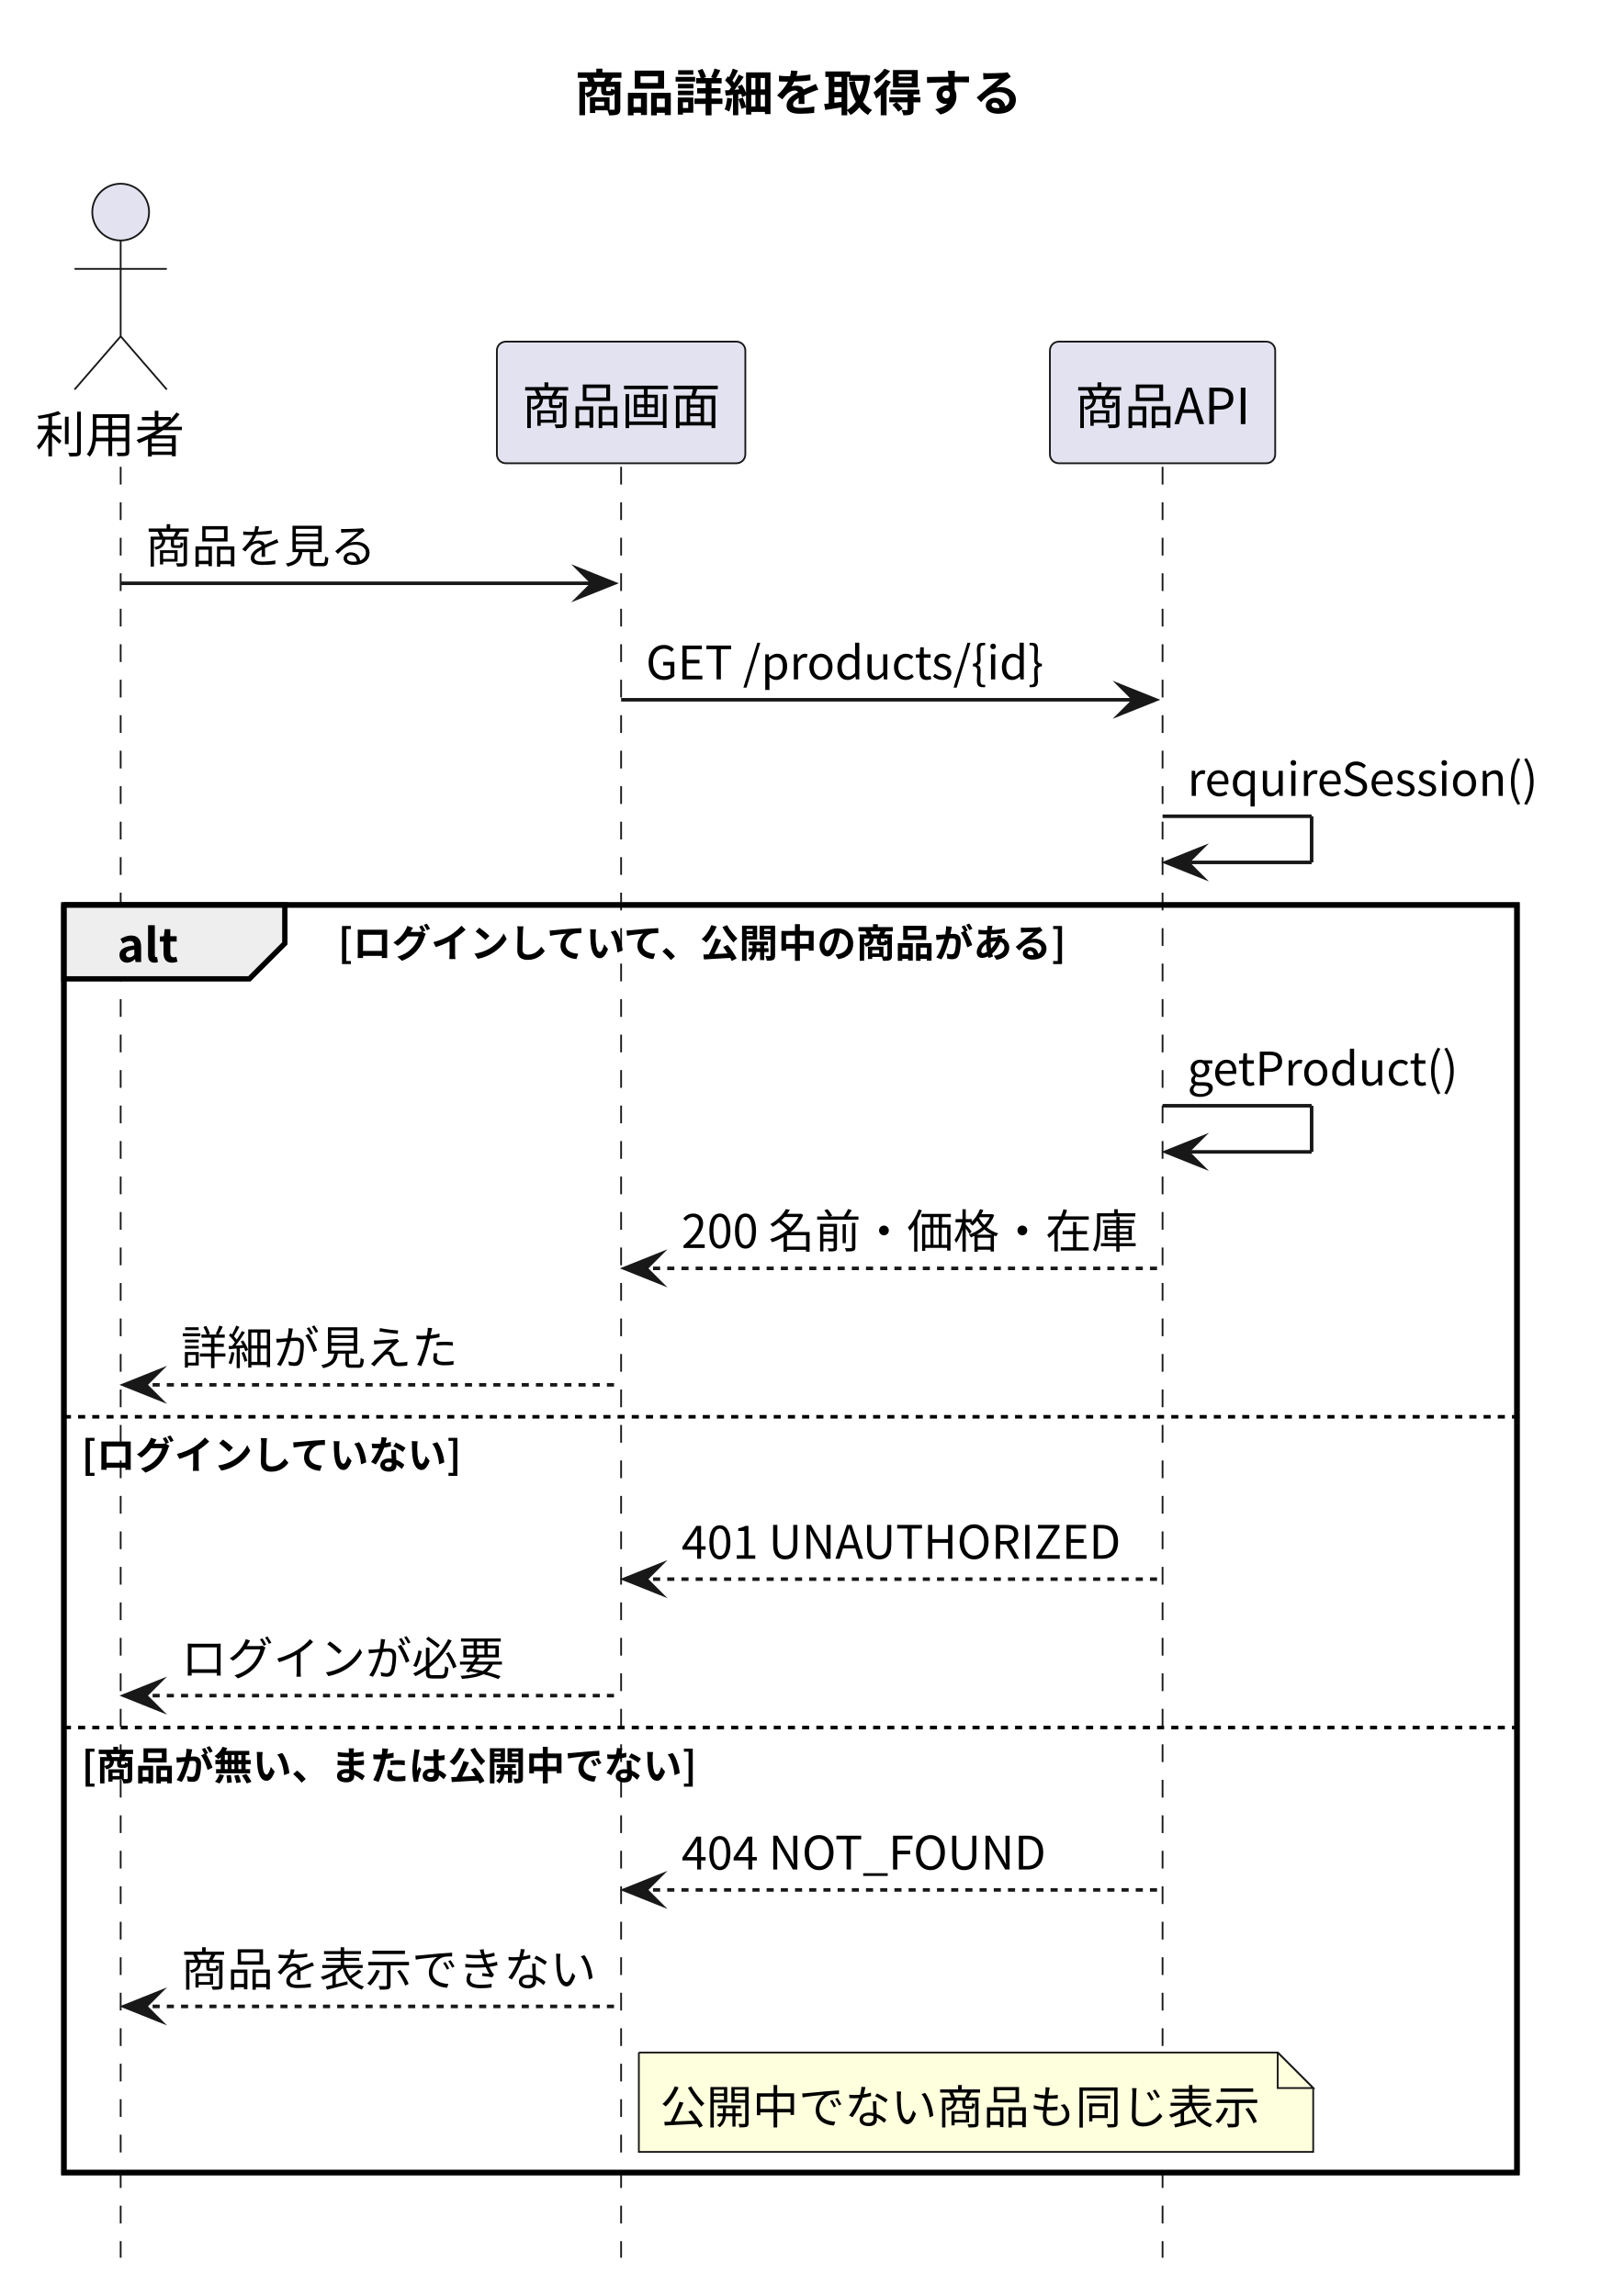
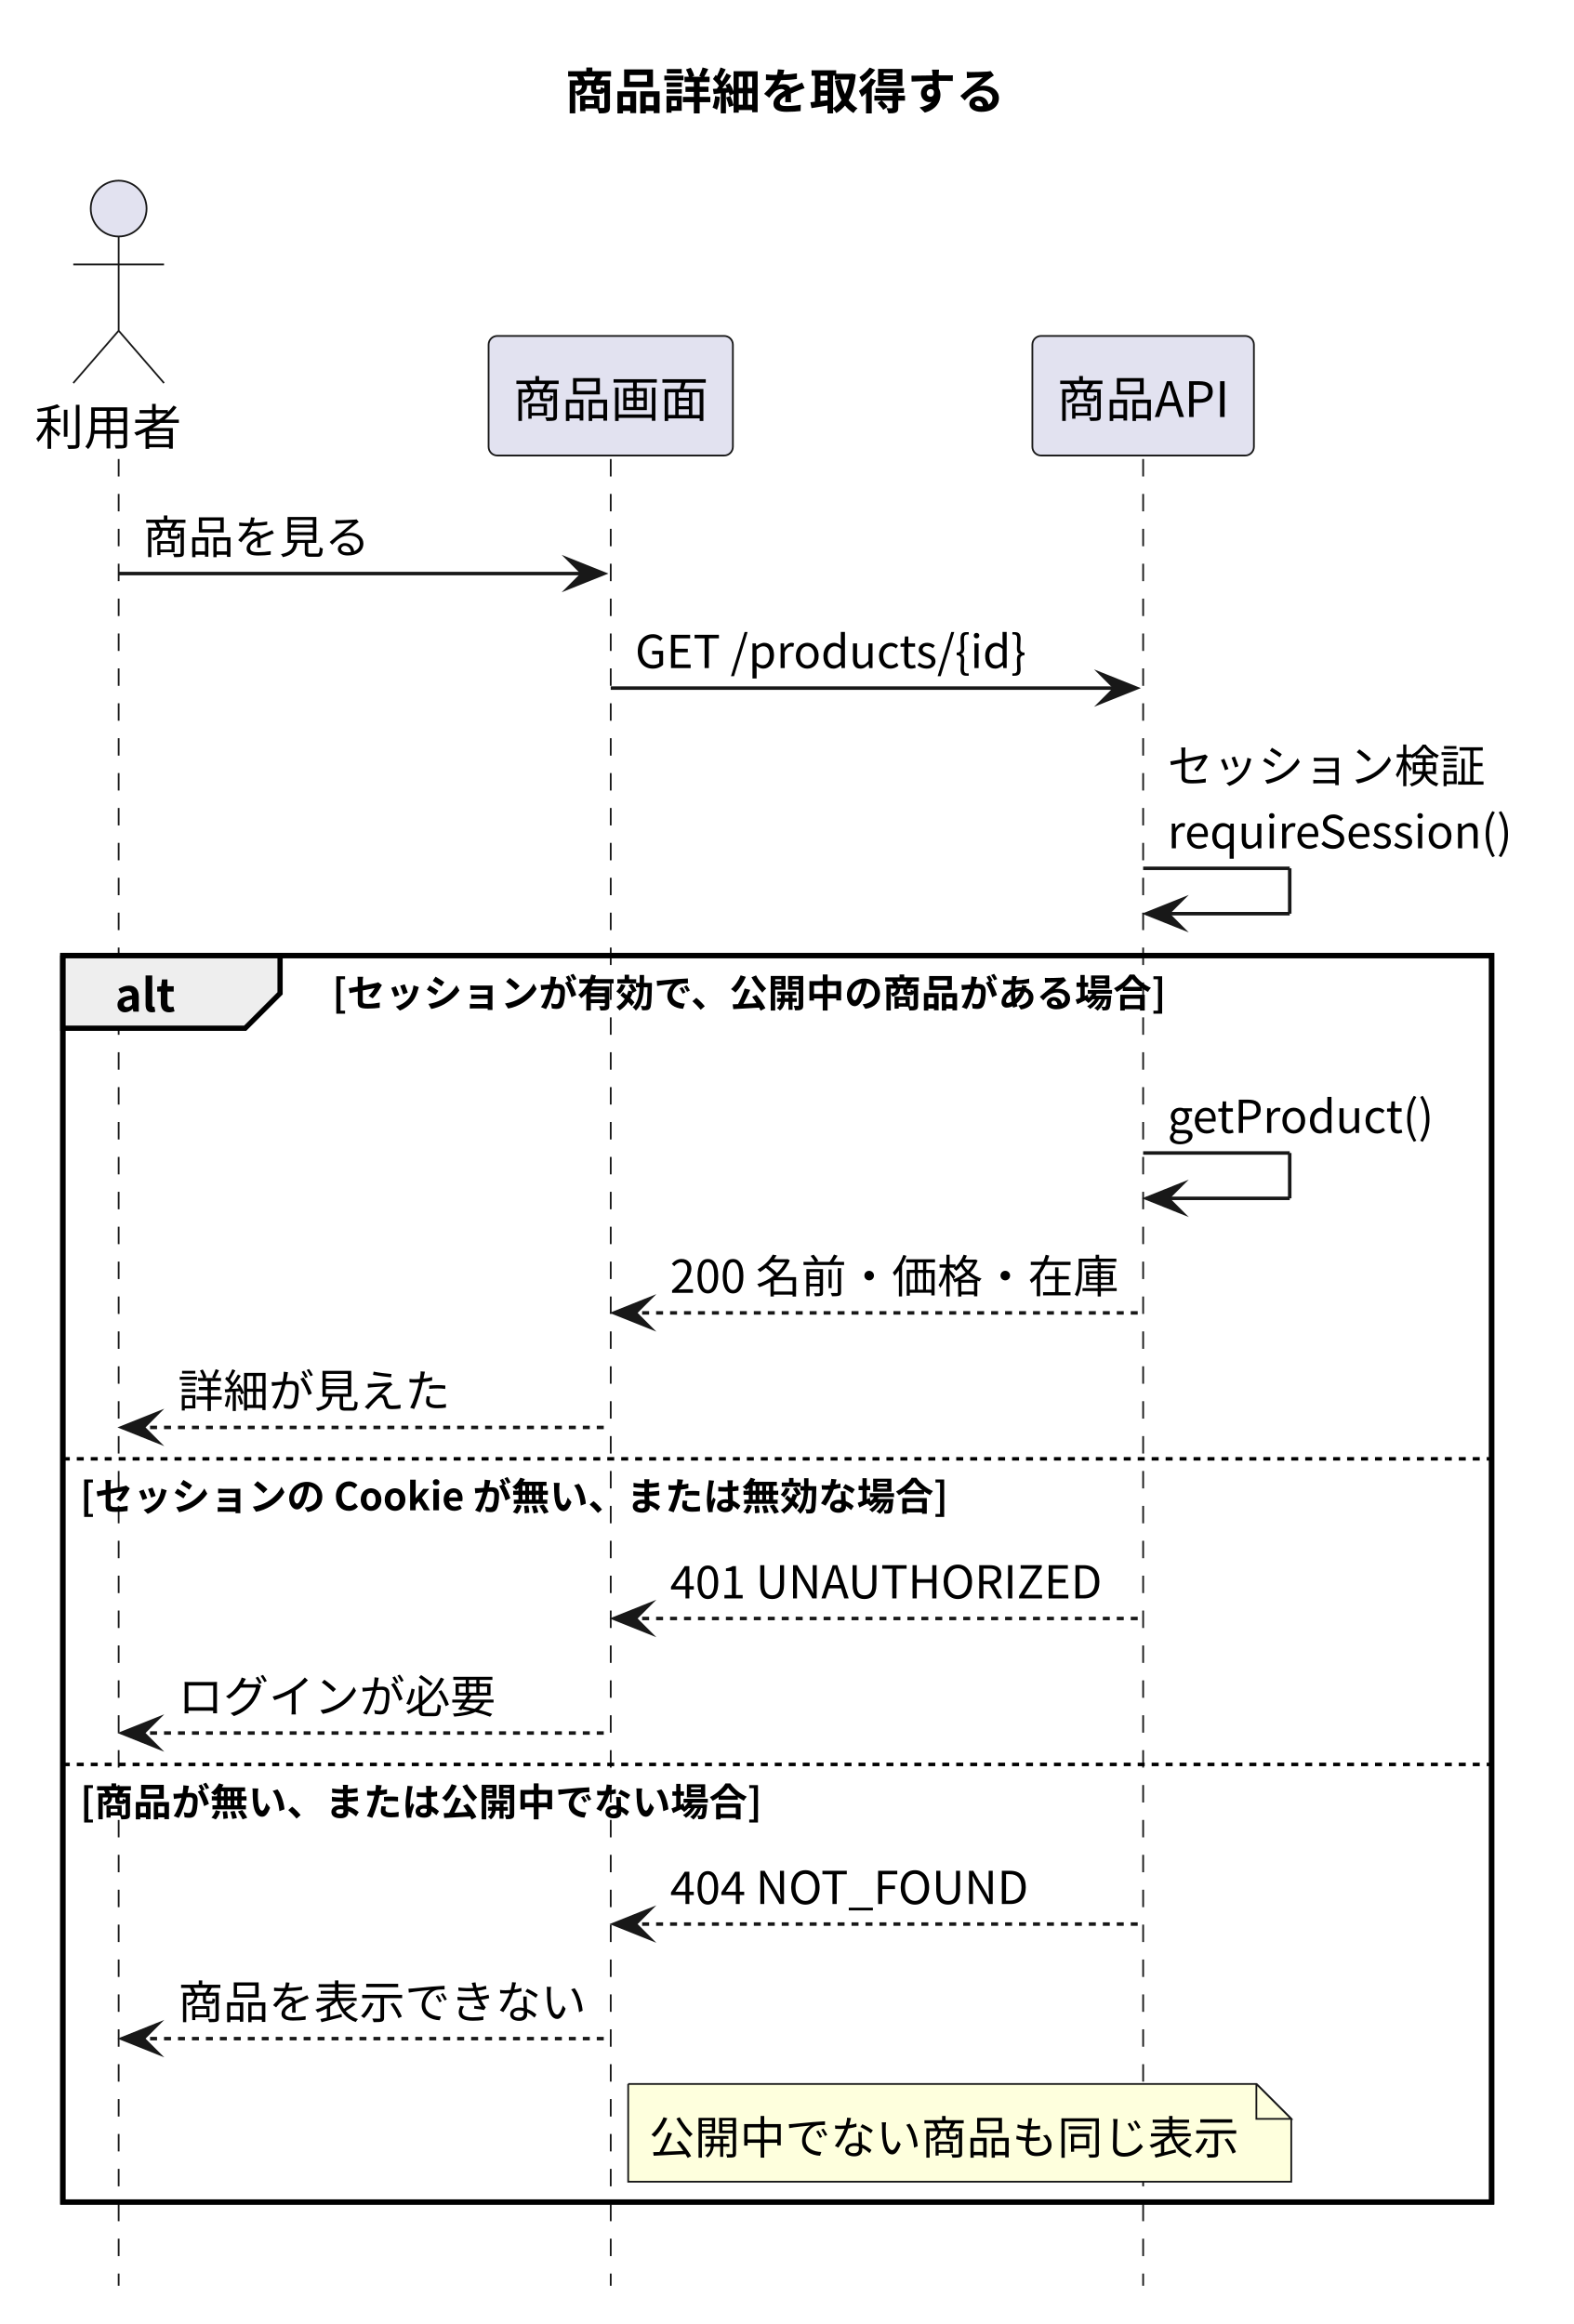
- <svg xmlns="http://www.w3.org/2000/svg" version="1.1" data-diagram-type="SEQUENCE" style="width:451px;height:647px;background:#FFFFFF;" width="451px" height="647px" viewBox="0 0 451 647" zoomAndPan="magnify" preserveAspectRatio="none" contentStyleType="text/css">
+ <svg xmlns="http://www.w3.org/2000/svg" version="1.1" data-diagram-type="SEQUENCE" style="width:451px;height:666px;background:#FFFFFF;" width="451px" height="666px" viewBox="0 0 451 666" zoomAndPan="magnify" preserveAspectRatio="none" contentStyleType="text/css">
  <defs />
  <g font-family="sans-serif" lengthAdjust="spacing">
    <g class="title" data-source-line="6">
      <text x="161.932" y="31.24" fill="#000" font-size="14" textLength="125.999" font-weight="700" font-family="'Noto Sans CJK JP'">商品詳細を取得する</text>
    </g>
-     <rect x="18" y="255.016" width="409.413" height="357.2" fill="none" style="stroke:#000;stroke-width:1.5;" />
+     <rect x="18" y="273.84" width="409.413" height="357.2" fill="none" style="stroke:#000;stroke-width:1.5;" />
    <g class="participant-lifeline" data-qualified-name="User" data-entity-uid="part1" id="part1-lifeline" data-source-line="8">
      <g>
-         <rect x="30.5" y="131.544" width="8" height="504.672" fill="#000" fill-opacity="0" />
-         <line x1="34" y1="131.544" x2="34" y2="636.216" style="stroke:#181818;stroke-width:0.5;stroke-dasharray:5,5;" />
+         <rect x="30.5" y="131.544" width="8" height="523.496" fill="#000" fill-opacity="0" />
+         <line x1="34" y1="131.544" x2="34" y2="655.04" style="stroke:#181818;stroke-width:0.5;stroke-dasharray:5,5;" />
      </g>
    </g>
    <g class="participant-lifeline" data-qualified-name="Screen" data-entity-uid="part2" id="part2-lifeline" data-source-line="9">
      <g>
-         <rect x="171.5" y="131.544" width="8" height="504.672" fill="#000" fill-opacity="0" />
-         <line x1="175" y1="131.544" x2="175" y2="636.216" style="stroke:#181818;stroke-width:0.5;stroke-dasharray:5,5;" />
+         <rect x="171.5" y="131.544" width="8" height="523.496" fill="#000" fill-opacity="0" />
+         <line x1="175" y1="131.544" x2="175" y2="655.04" style="stroke:#181818;stroke-width:0.5;stroke-dasharray:5,5;" />
      </g>
    </g>
    <g class="participant-lifeline" data-qualified-name="API" data-entity-uid="part3" id="part3-lifeline" data-source-line="10">
      <g>
-         <rect x="324.057" y="131.544" width="8" height="504.672" fill="#000" fill-opacity="0" />
-         <line x1="327.557" y1="131.544" x2="327.557" y2="636.216" style="stroke:#181818;stroke-width:0.5;stroke-dasharray:5,5;" />
+         <rect x="324.057" y="131.544" width="8" height="523.496" fill="#000" fill-opacity="0" />
+         <line x1="327.557" y1="131.544" x2="327.557" y2="655.04" style="stroke:#181818;stroke-width:0.5;stroke-dasharray:5,5;" />
      </g>
    </g>
    <g class="participant participant-head" data-qualified-name="User" data-entity-uid="part1" id="part1-head" data-source-line="8">
      <text x="10" y="127.512" fill="#000" font-size="14" textLength="42" font-family="'Noto Sans CJK JP'">利用者</text>
      <ellipse cx="34" cy="59.772" rx="8" ry="8" fill="#E2E2F0" style="stroke:#181818;stroke-width:0.5;" />
      <path d="M34,67.772 L34,94.772 M21,75.772 L47,75.772 M34,94.772 L21,109.772 M34,94.772 L47,109.772" style="stroke:#181818;stroke-width:0.5;" fill="none" />
    </g>
    <g class="participant participant-head" data-qualified-name="Screen" data-entity-uid="part2" id="part2-head" data-source-line="9">
      <rect x="140" y="96.272" width="70" height="34.272" fill="#E2E2F0" style="stroke:#181818;stroke-width:0.5;" rx="2.5" ry="2.5" />
      <text x="147" y="119.512" fill="#000" font-size="14" textLength="56" font-family="'Noto Sans CJK JP'">商品画面</text>
    </g>
    <g class="participant participant-head" data-qualified-name="API" data-entity-uid="part3" id="part3-head" data-source-line="10">
      <rect x="295.819" y="96.272" width="63.476" height="34.272" fill="#E2E2F0" style="stroke:#181818;stroke-width:0.5;" rx="2.5" ry="2.5" />
      <text x="302.819" y="119.512" fill="#000" font-size="14" textLength="49.476" font-family="'Noto Sans CJK JP'">商品API</text>
    </g>
    <g class="message" data-entity-1="part1" data-entity-2="part2" id="msg1" data-source-line="12">
      <polygon points="163,160.368,173,164.368,163,168.368,167,164.368" fill="#181818" style="stroke:#181818;stroke-width:1;stroke-linejoin:miter;stroke-miterlimit:10;" />
      <line x1="34" y1="164.368" x2="169" y2="164.368" style="stroke:#181818;stroke-width:1;" />
      <text x="41" y="158.624" fill="#000" font-size="13" textLength="65" font-family="'Noto Sans CJK JP'">商品を見る</text>
    </g>
    <g class="message" data-entity-1="part2" data-entity-2="part3" id="msg2" data-source-line="13">
      <polygon points="315.557,193.192,325.557,197.192,315.557,201.192,319.557,197.192" fill="#181818" style="stroke:#181818;stroke-width:1;stroke-linejoin:miter;stroke-miterlimit:10;" />
      <line x1="175" y1="197.192" x2="321.557" y2="197.192" style="stroke:#181818;stroke-width:1;" />
      <text x="182" y="191.448" fill="#000" font-size="13" textLength="112.476" font-family="'Noto Sans CJK JP'">GET /products/{id}</text>
    </g>
    <g class="message" data-entity-1="part3" data-entity-2="part3" id="msg3" data-source-line="14">
-       <line x1="327.557" y1="230.016" x2="369.557" y2="230.016" style="stroke:#181818;stroke-width:1;" />
-       <line x1="369.557" y1="230.016" x2="369.557" y2="243.016" style="stroke:#181818;stroke-width:1;" />
-       <line x1="328.557" y1="243.016" x2="369.557" y2="243.016" style="stroke:#181818;stroke-width:1;" />
-       <polygon points="338.557,239.016,328.557,243.016,338.557,247.016,334.557,243.016" fill="#181818" style="stroke:#181818;stroke-width:1;stroke-linejoin:miter;stroke-miterlimit:10;" />
-       <text x="334.557" y="224.272" fill="#000" font-size="13" textLength="99.307" font-family="'Noto Sans CJK JP'">requireSession()</text>
+       <line x1="327.557" y1="248.84" x2="369.557" y2="248.84" style="stroke:#181818;stroke-width:1;" />
+       <line x1="369.557" y1="248.84" x2="369.557" y2="261.84" style="stroke:#181818;stroke-width:1;" />
+       <line x1="328.557" y1="261.84" x2="369.557" y2="261.84" style="stroke:#181818;stroke-width:1;" />
+       <polygon points="338.557,257.84,328.557,261.84,338.557,265.84,334.557,261.84" fill="#181818" style="stroke:#181818;stroke-width:1;stroke-linejoin:miter;stroke-miterlimit:10;" />
+       <text x="334.557" y="224.272" fill="#000" font-size="13" textLength="91" font-family="'Noto Sans CJK JP'">セッション検証</text>
+       <text x="334.557" y="243.096" fill="#000" font-size="13" textLength="99.307" font-family="'Noto Sans CJK JP'">requireSession()</text>
    </g>
-     <path d="M18,255.016 L80.251,255.016 L80.251,265.84 L70.251,275.84 L18,275.84 L18,255.016" style="stroke:#000;stroke-width:1.5;" fill="#EEE" />
-     <rect x="18" y="255.016" width="409.413" height="357.2" fill="none" style="stroke:#000;stroke-width:1.5;" />
-     <text x="33" y="271.096" fill="#000" font-size="13" textLength="17.251" font-weight="700" font-family="'Noto Sans CJK JP'">alt</text>
-     <text x="95.251" y="269.776" fill="#000" font-size="11" textLength="206.315" font-weight="700" font-family="'Noto Sans CJK JP'">[ログインしていて、公開中の商品がある]</text>
+     <path d="M18,273.84 L80.251,273.84 L80.251,284.664 L70.251,294.664 L18,294.664 L18,273.84" style="stroke:#000;stroke-width:1.5;" fill="#EEE" />
+     <rect x="18" y="273.84" width="409.413" height="357.2" fill="none" style="stroke:#000;stroke-width:1.5;" />
+     <text x="33" y="289.92" fill="#000" font-size="13" textLength="17.251" font-weight="700" font-family="'Noto Sans CJK JP'">alt</text>
+     <text x="95.251" y="288.6" fill="#000" font-size="11" textLength="239.314" font-weight="700" font-family="'Noto Sans CJK JP'">[セッションが有効で、公開中の商品がある場合]</text>
    <g class="message" data-entity-1="part3" data-entity-2="part3" id="msg4" data-source-line="16">
-       <line x1="327.557" y1="311.592" x2="369.557" y2="311.592" style="stroke:#181818;stroke-width:1;" />
-       <line x1="369.557" y1="311.592" x2="369.557" y2="324.592" style="stroke:#181818;stroke-width:1;" />
-       <line x1="328.557" y1="324.592" x2="369.557" y2="324.592" style="stroke:#181818;stroke-width:1;" />
-       <polygon points="338.557,320.592,328.557,324.592,338.557,328.592,334.557,324.592" fill="#181818" style="stroke:#181818;stroke-width:1;stroke-linejoin:miter;stroke-miterlimit:10;" />
-       <text x="334.557" y="305.848" fill="#000" font-size="13" textLength="76.856" font-family="'Noto Sans CJK JP'">getProduct()</text>
+       <line x1="327.557" y1="330.416" x2="369.557" y2="330.416" style="stroke:#181818;stroke-width:1;" />
+       <line x1="369.557" y1="330.416" x2="369.557" y2="343.416" style="stroke:#181818;stroke-width:1;" />
+       <line x1="328.557" y1="343.416" x2="369.557" y2="343.416" style="stroke:#181818;stroke-width:1;" />
+       <polygon points="338.557,339.416,328.557,343.416,338.557,347.416,334.557,343.416" fill="#181818" style="stroke:#181818;stroke-width:1;stroke-linejoin:miter;stroke-miterlimit:10;" />
+       <text x="334.557" y="324.672" fill="#000" font-size="13" textLength="76.856" font-family="'Noto Sans CJK JP'">getProduct()</text>
    </g>
    <g class="message" data-entity-1="part3" data-entity-2="part2" id="msg5" data-source-line="17">
-       <polygon points="186,353.416,176,357.416,186,361.416,182,357.416" fill="#181818" style="stroke:#181818;stroke-width:1;stroke-linejoin:miter;stroke-miterlimit:10;" />
-       <line x1="180" y1="357.416" x2="326.557" y2="357.416" style="stroke:#181818;stroke-width:1;stroke-dasharray:2,2;" />
-       <text x="192" y="351.672" fill="#000" font-size="13" textLength="128.557" font-family="'Noto Sans CJK JP'">200 名前・価格・在庫</text>
+       <polygon points="186,372.24,176,376.24,186,380.24,182,376.24" fill="#181818" style="stroke:#181818;stroke-width:1;stroke-linejoin:miter;stroke-miterlimit:10;" />
+       <line x1="180" y1="376.24" x2="326.557" y2="376.24" style="stroke:#181818;stroke-width:1;stroke-dasharray:2,2;" />
+       <text x="192" y="370.496" fill="#000" font-size="13" textLength="128.557" font-family="'Noto Sans CJK JP'">200 名前・価格・在庫</text>
    </g>
    <g class="message" data-entity-1="part2" data-entity-2="part1" id="msg6" data-source-line="18">
-       <polygon points="45,386.24,35,390.24,45,394.24,41,390.24" fill="#181818" style="stroke:#181818;stroke-width:1;stroke-linejoin:miter;stroke-miterlimit:10;" />
-       <line x1="39" y1="390.24" x2="174" y2="390.24" style="stroke:#181818;stroke-width:1;stroke-dasharray:2,2;" />
-       <text x="51" y="384.496" fill="#000" font-size="13" textLength="78" font-family="'Noto Sans CJK JP'">詳細が見えた</text>
+       <polygon points="45,405.064,35,409.064,45,413.064,41,409.064" fill="#181818" style="stroke:#181818;stroke-width:1;stroke-linejoin:miter;stroke-miterlimit:10;" />
+       <line x1="39" y1="409.064" x2="174" y2="409.064" style="stroke:#181818;stroke-width:1;stroke-dasharray:2,2;" />
+       <text x="51" y="403.32" fill="#000" font-size="13" textLength="78" font-family="'Noto Sans CJK JP'">詳細が見えた</text>
    </g>
-     <line x1="18" y1="399.24" x2="427.413" y2="399.24" style="stroke:#000;stroke-width:1;stroke-dasharray:2,2;" />
-     <text x="23" y="414" fill="#000" font-size="11" textLength="107.315" font-weight="700" font-family="'Noto Sans CJK JP'">[ログインしていない]</text>
+     <line x1="18" y1="418.064" x2="427.413" y2="418.064" style="stroke:#000;stroke-width:1;stroke-dasharray:2,2;" />
+     <text x="23" y="432.824" fill="#000" font-size="11" textLength="248.675" font-weight="700" font-family="'Noto Sans CJK JP'">[セッションの Cookie が無い、または無効な場合]</text>
    <g class="message" data-entity-1="part3" data-entity-2="part2" id="msg7" data-source-line="20">
-       <polygon points="186,440.992,176,444.992,186,448.992,182,444.992" fill="#181818" style="stroke:#181818;stroke-width:1;stroke-linejoin:miter;stroke-miterlimit:10;" />
-       <line x1="180" y1="444.992" x2="326.557" y2="444.992" style="stroke:#181818;stroke-width:1;stroke-dasharray:2,2;" />
-       <text x="192" y="439.248" fill="#000" font-size="13" textLength="124.007" font-family="'Noto Sans CJK JP'">401 UNAUTHORIZED</text>
+       <polygon points="186,459.816,176,463.816,186,467.816,182,463.816" fill="#181818" style="stroke:#181818;stroke-width:1;stroke-linejoin:miter;stroke-miterlimit:10;" />
+       <line x1="180" y1="463.816" x2="326.557" y2="463.816" style="stroke:#181818;stroke-width:1;stroke-dasharray:2,2;" />
+       <text x="192" y="458.072" fill="#000" font-size="13" textLength="124.007" font-family="'Noto Sans CJK JP'">401 UNAUTHORIZED</text>
    </g>
    <g class="message" data-entity-1="part2" data-entity-2="part1" id="msg8" data-source-line="21">
-       <polygon points="45,473.816,35,477.816,45,481.816,41,477.816" fill="#181818" style="stroke:#181818;stroke-width:1;stroke-linejoin:miter;stroke-miterlimit:10;" />
-       <line x1="39" y1="477.816" x2="174" y2="477.816" style="stroke:#181818;stroke-width:1;stroke-dasharray:2,2;" />
-       <text x="51" y="472.072" fill="#000" font-size="13" textLength="91" font-family="'Noto Sans CJK JP'">ログインが必要</text>
+       <polygon points="45,492.64,35,496.64,45,500.64,41,496.64" fill="#181818" style="stroke:#181818;stroke-width:1;stroke-linejoin:miter;stroke-miterlimit:10;" />
+       <line x1="39" y1="496.64" x2="174" y2="496.64" style="stroke:#181818;stroke-width:1;stroke-dasharray:2,2;" />
+       <text x="51" y="490.896" fill="#000" font-size="13" textLength="91" font-family="'Noto Sans CJK JP'">ログインが必要</text>
    </g>
-     <line x1="18" y1="486.816" x2="427.413" y2="486.816" style="stroke:#000;stroke-width:1;stroke-dasharray:2,2;" />
-     <text x="23" y="501.576" fill="#000" font-size="11" textLength="173.315" font-weight="700" font-family="'Noto Sans CJK JP'">[商品が無い、または公開中でない]</text>
+     <line x1="18" y1="505.64" x2="427.413" y2="505.64" style="stroke:#000;stroke-width:1;stroke-dasharray:2,2;" />
+     <text x="23" y="520.4" fill="#000" font-size="11" textLength="195.315" font-weight="700" font-family="'Noto Sans CJK JP'">[商品が無い、または公開中でない場合]</text>
    <g class="message" data-entity-1="part3" data-entity-2="part2" id="msg9" data-source-line="23">
-       <polygon points="186,528.568,176,532.568,186,536.568,182,532.568" fill="#181818" style="stroke:#181818;stroke-width:1;stroke-linejoin:miter;stroke-miterlimit:10;" />
-       <line x1="180" y1="532.568" x2="326.557" y2="532.568" style="stroke:#181818;stroke-width:1;stroke-dasharray:2,2;" />
-       <text x="192" y="526.824" fill="#000" font-size="13" textLength="103.194" font-family="'Noto Sans CJK JP'">404 NOT_FOUND</text>
+       <polygon points="186,547.392,176,551.392,186,555.392,182,551.392" fill="#181818" style="stroke:#181818;stroke-width:1;stroke-linejoin:miter;stroke-miterlimit:10;" />
+       <line x1="180" y1="551.392" x2="326.557" y2="551.392" style="stroke:#181818;stroke-width:1;stroke-dasharray:2,2;" />
+       <text x="192" y="545.648" fill="#000" font-size="13" textLength="103.194" font-family="'Noto Sans CJK JP'">404 NOT_FOUND</text>
    </g>
    <g class="message" data-entity-1="part2" data-entity-2="part1" id="msg10" data-source-line="24">
-       <polygon points="45,561.392,35,565.392,45,569.392,41,565.392" fill="#181818" style="stroke:#181818;stroke-width:1;stroke-linejoin:miter;stroke-miterlimit:10;" />
-       <line x1="39" y1="565.392" x2="174" y2="565.392" style="stroke:#181818;stroke-width:1;stroke-dasharray:2,2;" />
-       <text x="51" y="559.648" fill="#000" font-size="13" textLength="117" font-family="'Noto Sans CJK JP'">商品を表示できない</text>
+       <polygon points="45,580.216,35,584.216,45,588.216,41,584.216" fill="#181818" style="stroke:#181818;stroke-width:1;stroke-linejoin:miter;stroke-miterlimit:10;" />
+       <line x1="39" y1="584.216" x2="174" y2="584.216" style="stroke:#181818;stroke-width:1;stroke-dasharray:2,2;" />
+       <text x="51" y="578.472" fill="#000" font-size="13" textLength="117" font-family="'Noto Sans CJK JP'">商品を表示できない</text>
    </g>
-     <path d="M180,578.392 L180,606.392 L370,606.392 L370,588.392 L360,578.392 L180,578.392" style="stroke:#181818;stroke-width:0.5;" fill="#FEFFDD" />
-     <path d="M360,578.392 L360,588.392 L370,588.392 L360,578.392" style="stroke:#181818;stroke-width:0.5;" fill="#FEFFDD" />
-     <text x="186" y="598.472" fill="#000" font-size="13" textLength="169" font-family="'Noto Sans CJK JP'">公開中でない商品も同じ表示</text>
+     <path d="M180,597.216 L180,625.216 L370,625.216 L370,607.216 L360,597.216 L180,597.216" style="stroke:#181818;stroke-width:0.5;" fill="#FEFFDD" />
+     <path d="M360,597.216 L360,607.216 L370,607.216 L360,597.216" style="stroke:#181818;stroke-width:0.5;" fill="#FEFFDD" />
+     <text x="186" y="617.296" fill="#000" font-size="13" textLength="169" font-family="'Noto Sans CJK JP'">公開中でない商品も同じ表示</text>
  </g>
</svg>
